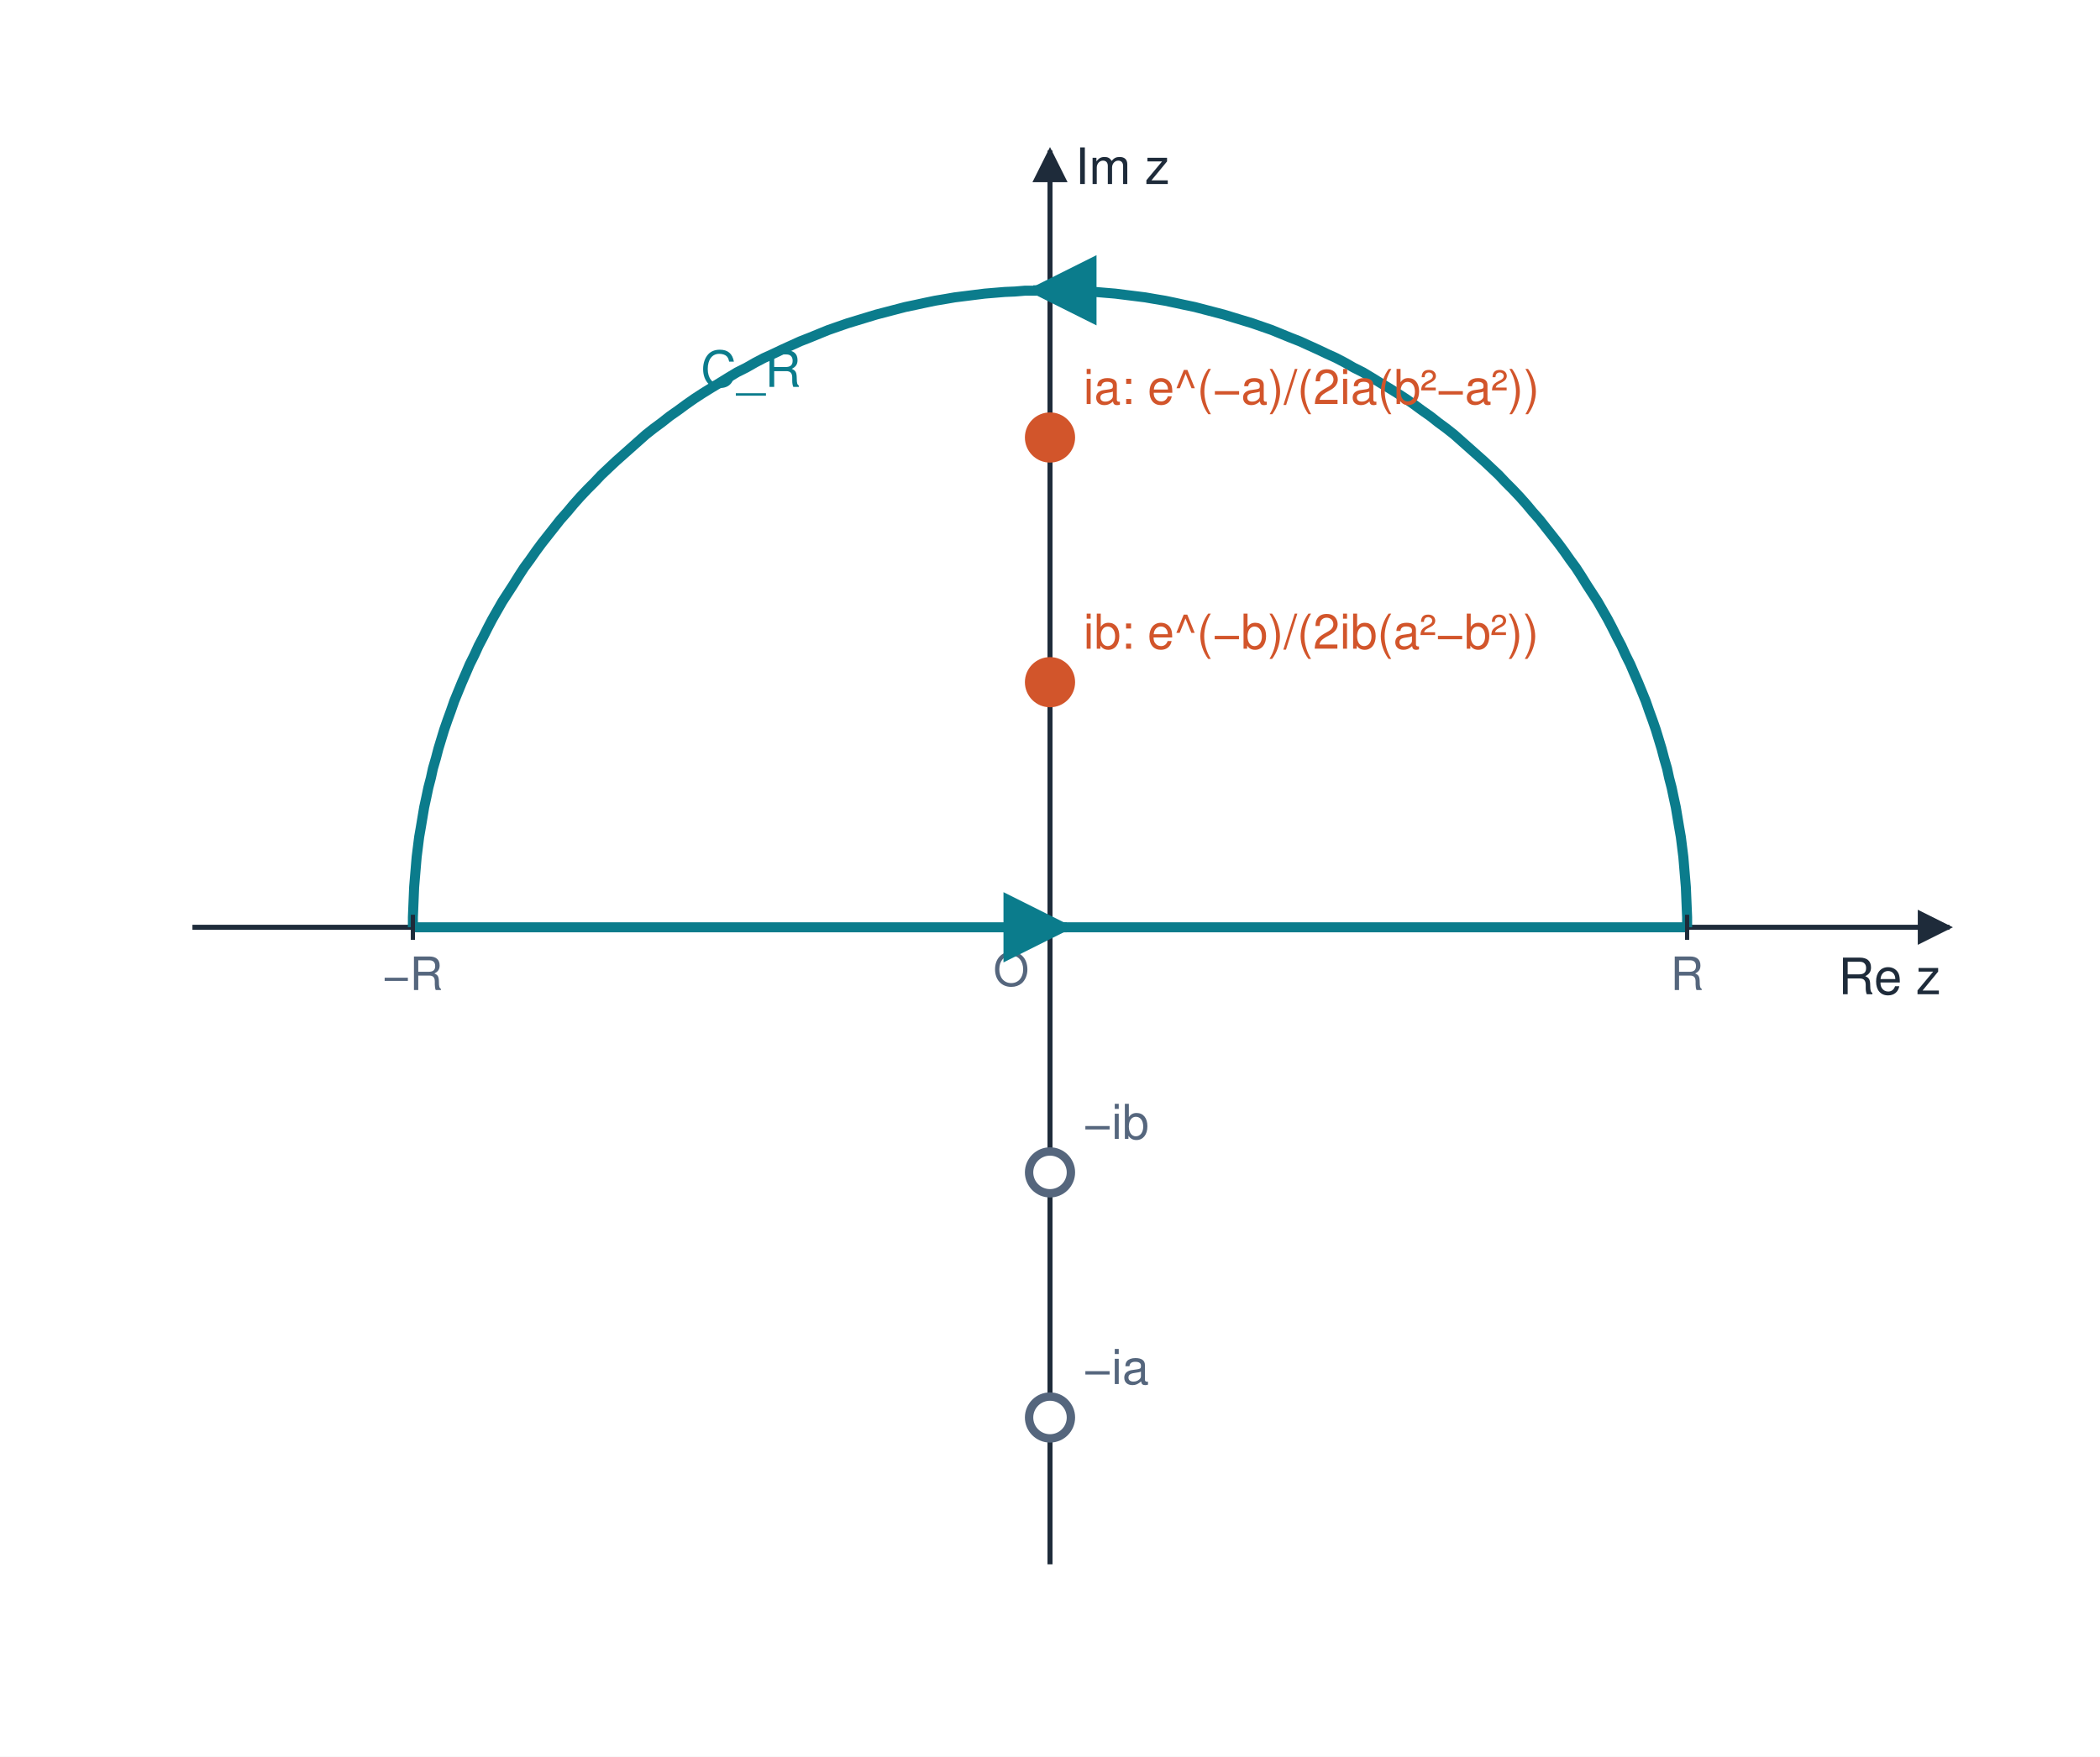
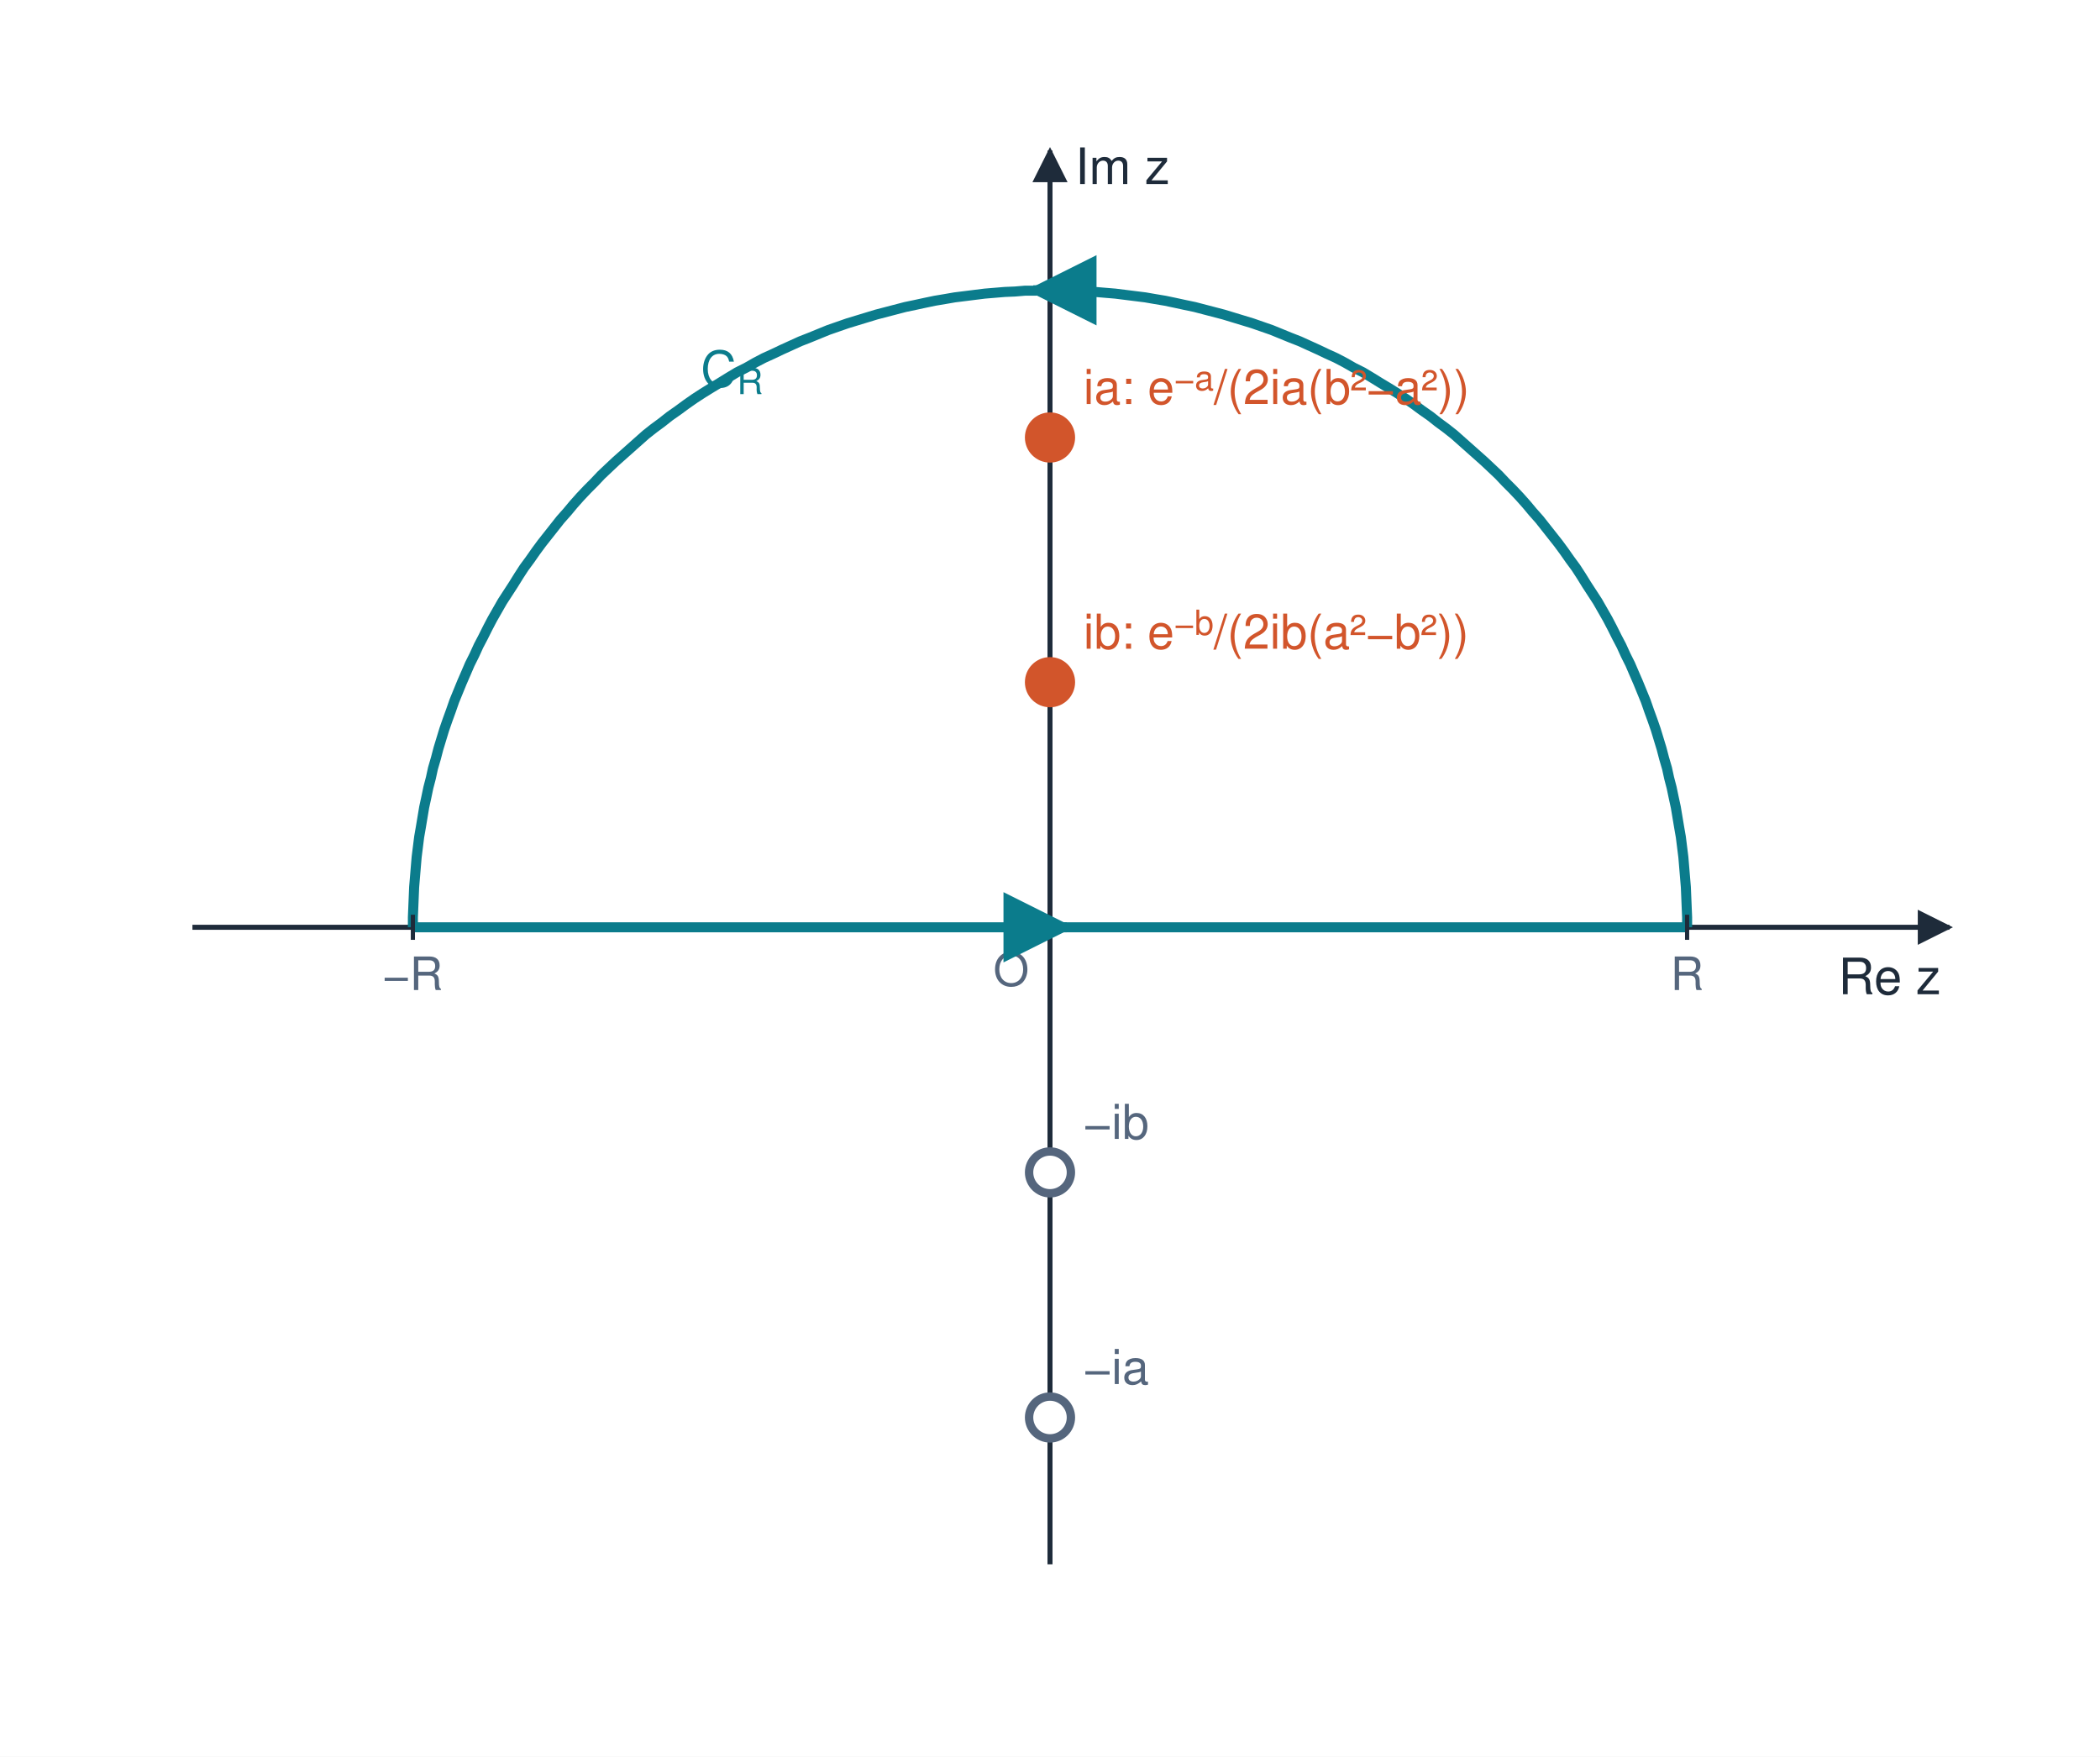
<svg xmlns="http://www.w3.org/2000/svg" viewBox="0 0 502 420" width="502" height="420" font-family="Helvetica, Arial, sans-serif">
  <rect width="502" height="420" fill="#fff" />
  <defs>
    <marker id="ar" viewBox="0 0 10 10" refX="9" refY="5" markerWidth="7" markerHeight="7" orient="auto-start-reverse">
      <path d="M0,0 L10,5 L0,10 z" fill="#1E2B3A" />
    </marker>
    <marker id="arc" viewBox="0 0 10 10" refX="9" refY="5" markerWidth="7" markerHeight="7" orient="auto-start-reverse">
      <path d="M0,0 L10,5 L0,10 z" fill="#0B7C8C" />
    </marker>
    <marker id="arh" viewBox="0 0 10 10" refX="9" refY="5" markerWidth="7" markerHeight="7" orient="auto-start-reverse">
      <path d="M0,0 L10,5 L0,10 z" fill="#D2552B" />
    </marker>
  </defs>
  <line x1="46.0" y1="221.7" x2="466.0" y2="221.7" stroke="#1E2B3A" stroke-width="1.2" marker-end="url(#ar)" />
  <text x="464.0" y="237.7" font-size="12" fill="#1E2B3A" text-anchor="end">Re z</text>
  <line x1="251.0" y1="374.0" x2="251.0" y2="36.0" stroke="#1E2B3A" stroke-width="1.2" marker-end="url(#ar)" />
  <text x="257.0" y="44.0" font-size="12" fill="#1E2B3A" text-anchor="start">Im z</text>
  <text x="246.0" y="235.7" font-size="11" fill="#55667D" text-anchor="end">O</text>
  <path d="M403.3,221.7 L403.3,219.3 L403.2,216.9 L403.1,214.5 L403.0,212.1 L402.8,209.7 L402.6,207.3 L402.4,204.9 L402.1,202.5 L401.8,200.1 L401.4,197.8 L401.0,195.4 L400.6,193.0 L400.1,190.7 L399.6,188.3 L399.0,186.0 L398.5,183.7 L397.8,181.3 L397.2,179.0 L396.5,176.7 L395.8,174.4 L395.0,172.1 L394.2,169.9 L393.4,167.6 L392.5,165.4 L391.6,163.2 L390.6,160.9 L389.7,158.8 L388.6,156.6 L387.6,154.4 L386.5,152.3 L385.4,150.1 L384.3,148.0 L383.1,145.9 L381.9,143.8 L380.6,141.8 L379.3,139.8 L378.0,137.7 L376.7,135.7 L375.3,133.8 L373.9,131.8 L372.5,129.9 L371.0,128.0 L369.5,126.1 L368.0,124.2 L366.4,122.4 L364.9,120.6 L363.3,118.8 L361.6,117.0 L359.9,115.3 L358.3,113.6 L356.5,111.9 L354.8,110.3 L353.0,108.7 L351.2,107.1 L349.4,105.5 L347.6,103.9 L345.7,102.4 L343.8,101.0 L341.9,99.5 L339.9,98.1 L338.0,96.7 L336.0,95.3 L334.0,94.0 L331.9,92.7 L329.9,91.5 L327.8,90.2 L325.8,89.0 L323.6,87.9 L321.5,86.7 L319.4,85.6 L317.2,84.6 L315.1,83.6 L312.9,82.6 L310.7,81.6 L308.4,80.7 L306.2,79.8 L304.0,78.9 L301.7,78.1 L299.4,77.3 L297.1,76.6 L294.8,75.9 L292.5,75.2 L290.2,74.6 L287.9,74.0 L285.6,73.4 L283.2,72.9 L280.9,72.4 L278.5,71.9 L276.1,71.5 L273.8,71.1 L271.4,70.8 L269.0,70.5 L266.6,70.2 L264.2,70.0 L261.8,69.8 L259.4,69.7 L257.0,69.5 L254.6,69.5 L252.2,69.4 L249.8,69.4 L247.4,69.5 L245.0,69.5 L242.6,69.7 L240.2,69.8 L237.8,70.0 L235.4,70.2 L233.0,70.5 L230.6,70.8 L228.2,71.1 L225.9,71.5 L223.5,71.9 L221.1,72.4 L218.8,72.9 L216.4,73.4 L214.1,74.0 L211.8,74.6 L209.5,75.2 L207.2,75.9 L204.9,76.6 L202.6,77.3 L200.3,78.1 L198.0,78.9 L195.8,79.8 L193.6,80.7 L191.3,81.6 L189.1,82.6 L186.9,83.6 L184.8,84.6 L182.6,85.6 L180.5,86.7 L178.4,87.9 L176.2,89.0 L174.2,90.2 L172.1,91.5 L170.1,92.7 L168.0,94.0 L166.0,95.3 L164.0,96.7 L162.1,98.1 L160.1,99.5 L158.2,101.0 L156.3,102.4 L154.4,103.9 L152.6,105.5 L150.8,107.1 L149.0,108.7 L147.2,110.3 L145.5,111.9 L143.7,113.6 L142.1,115.3 L140.4,117.0 L138.7,118.8 L137.1,120.6 L135.6,122.4 L134.0,124.2 L132.5,126.1 L131.0,128.0 L129.5,129.9 L128.1,131.8 L126.7,133.8 L125.3,135.7 L124.0,137.7 L122.7,139.8 L121.4,141.8 L120.1,143.8 L118.9,145.9 L117.7,148.0 L116.6,150.1 L115.5,152.3 L114.4,154.4 L113.4,156.6 L112.3,158.8 L111.4,160.9 L110.4,163.2 L109.5,165.4 L108.6,167.6 L107.8,169.9 L107.0,172.1 L106.2,174.4 L105.5,176.7 L104.8,179.0 L104.2,181.3 L103.5,183.7 L103.0,186.0 L102.4,188.3 L101.9,190.7 L101.4,193.0 L101.0,195.4 L100.6,197.8 L100.2,200.1 L99.9,202.5 L99.6,204.9 L99.4,207.3 L99.2,209.7 L99.0,212.1 L98.9,214.5 L98.8,216.9 L98.7,219.3 L98.7,221.7" fill="none" stroke="#0B7C8C" stroke-width="2.4" stroke-linejoin="round" />
  <path d="M257.0,69.4 L247.0,69.4" fill="none" stroke="#0B7C8C" stroke-width="2.4" stroke-linejoin="round" marker-end="url(#arc)" />
-   <text x="167.5" y="92.5" font-size="12" fill="#0B7C8C" text-anchor="start">C_R</text>
+   <text x="167.5" y="92.5" font-size="12" fill="#0B7C8C" text-anchor="start">C<tspan baseline-shift="sub" font-size="72%">R</tspan>
+   </text>
  <path d="M98.7,221.7 L403.3,221.7" fill="none" stroke="#0B7C8C" stroke-width="2.4" stroke-linejoin="round" />
  <path d="M245.0,221.7 L255.0,221.7" fill="none" stroke="#0B7C8C" stroke-width="2.4" stroke-linejoin="round" marker-end="url(#arc)" />
  <line x1="98.7" y1="218.7" x2="98.7" y2="224.7" stroke="#1E2B3A" stroke-width="1" />
  <text x="98.7" y="236.7" font-size="11" fill="#55667D" text-anchor="middle">−R</text>
  <line x1="403.3" y1="218.7" x2="403.3" y2="224.7" stroke="#1E2B3A" stroke-width="1" />
  <text x="403.3" y="236.7" font-size="11" fill="#55667D" text-anchor="middle">R</text>
  <circle cx="251.0" cy="104.6" r="5" fill="#D2552B" stroke="#D2552B" stroke-width="2" />
-   <text x="259.0" y="96.6" font-size="11.5" fill="#D2552B" text-anchor="start">ia: e^(−a)/(2ia(b²−a²))</text>
+   <text x="259.0" y="96.6" font-size="11.5" fill="#D2552B" text-anchor="start">ia: e<tspan baseline-shift="super" font-size="72%">−a</tspan>/(2ia(b²−a²))</text>
  <circle cx="251.0" cy="163.1" r="5" fill="#D2552B" stroke="#D2552B" stroke-width="2" />
-   <text x="259.0" y="155.1" font-size="11.5" fill="#D2552B" text-anchor="start">ib: e^(−b)/(2ib(a²−b²))</text>
+   <text x="259.0" y="155.1" font-size="11.5" fill="#D2552B" text-anchor="start">ib: e<tspan baseline-shift="super" font-size="72%">−b</tspan>/(2ib(a²−b²))</text>
  <circle cx="251.0" cy="280.3" r="5" fill="#fff" stroke="#55667D" stroke-width="2" />
  <text x="259.0" y="272.3" font-size="11.5" fill="#55667D" text-anchor="start">−ib</text>
  <circle cx="251.0" cy="338.9" r="5" fill="#fff" stroke="#55667D" stroke-width="2" />
  <text x="259.0" y="330.9" font-size="11.5" fill="#55667D" text-anchor="start">−ia</text>
</svg>
